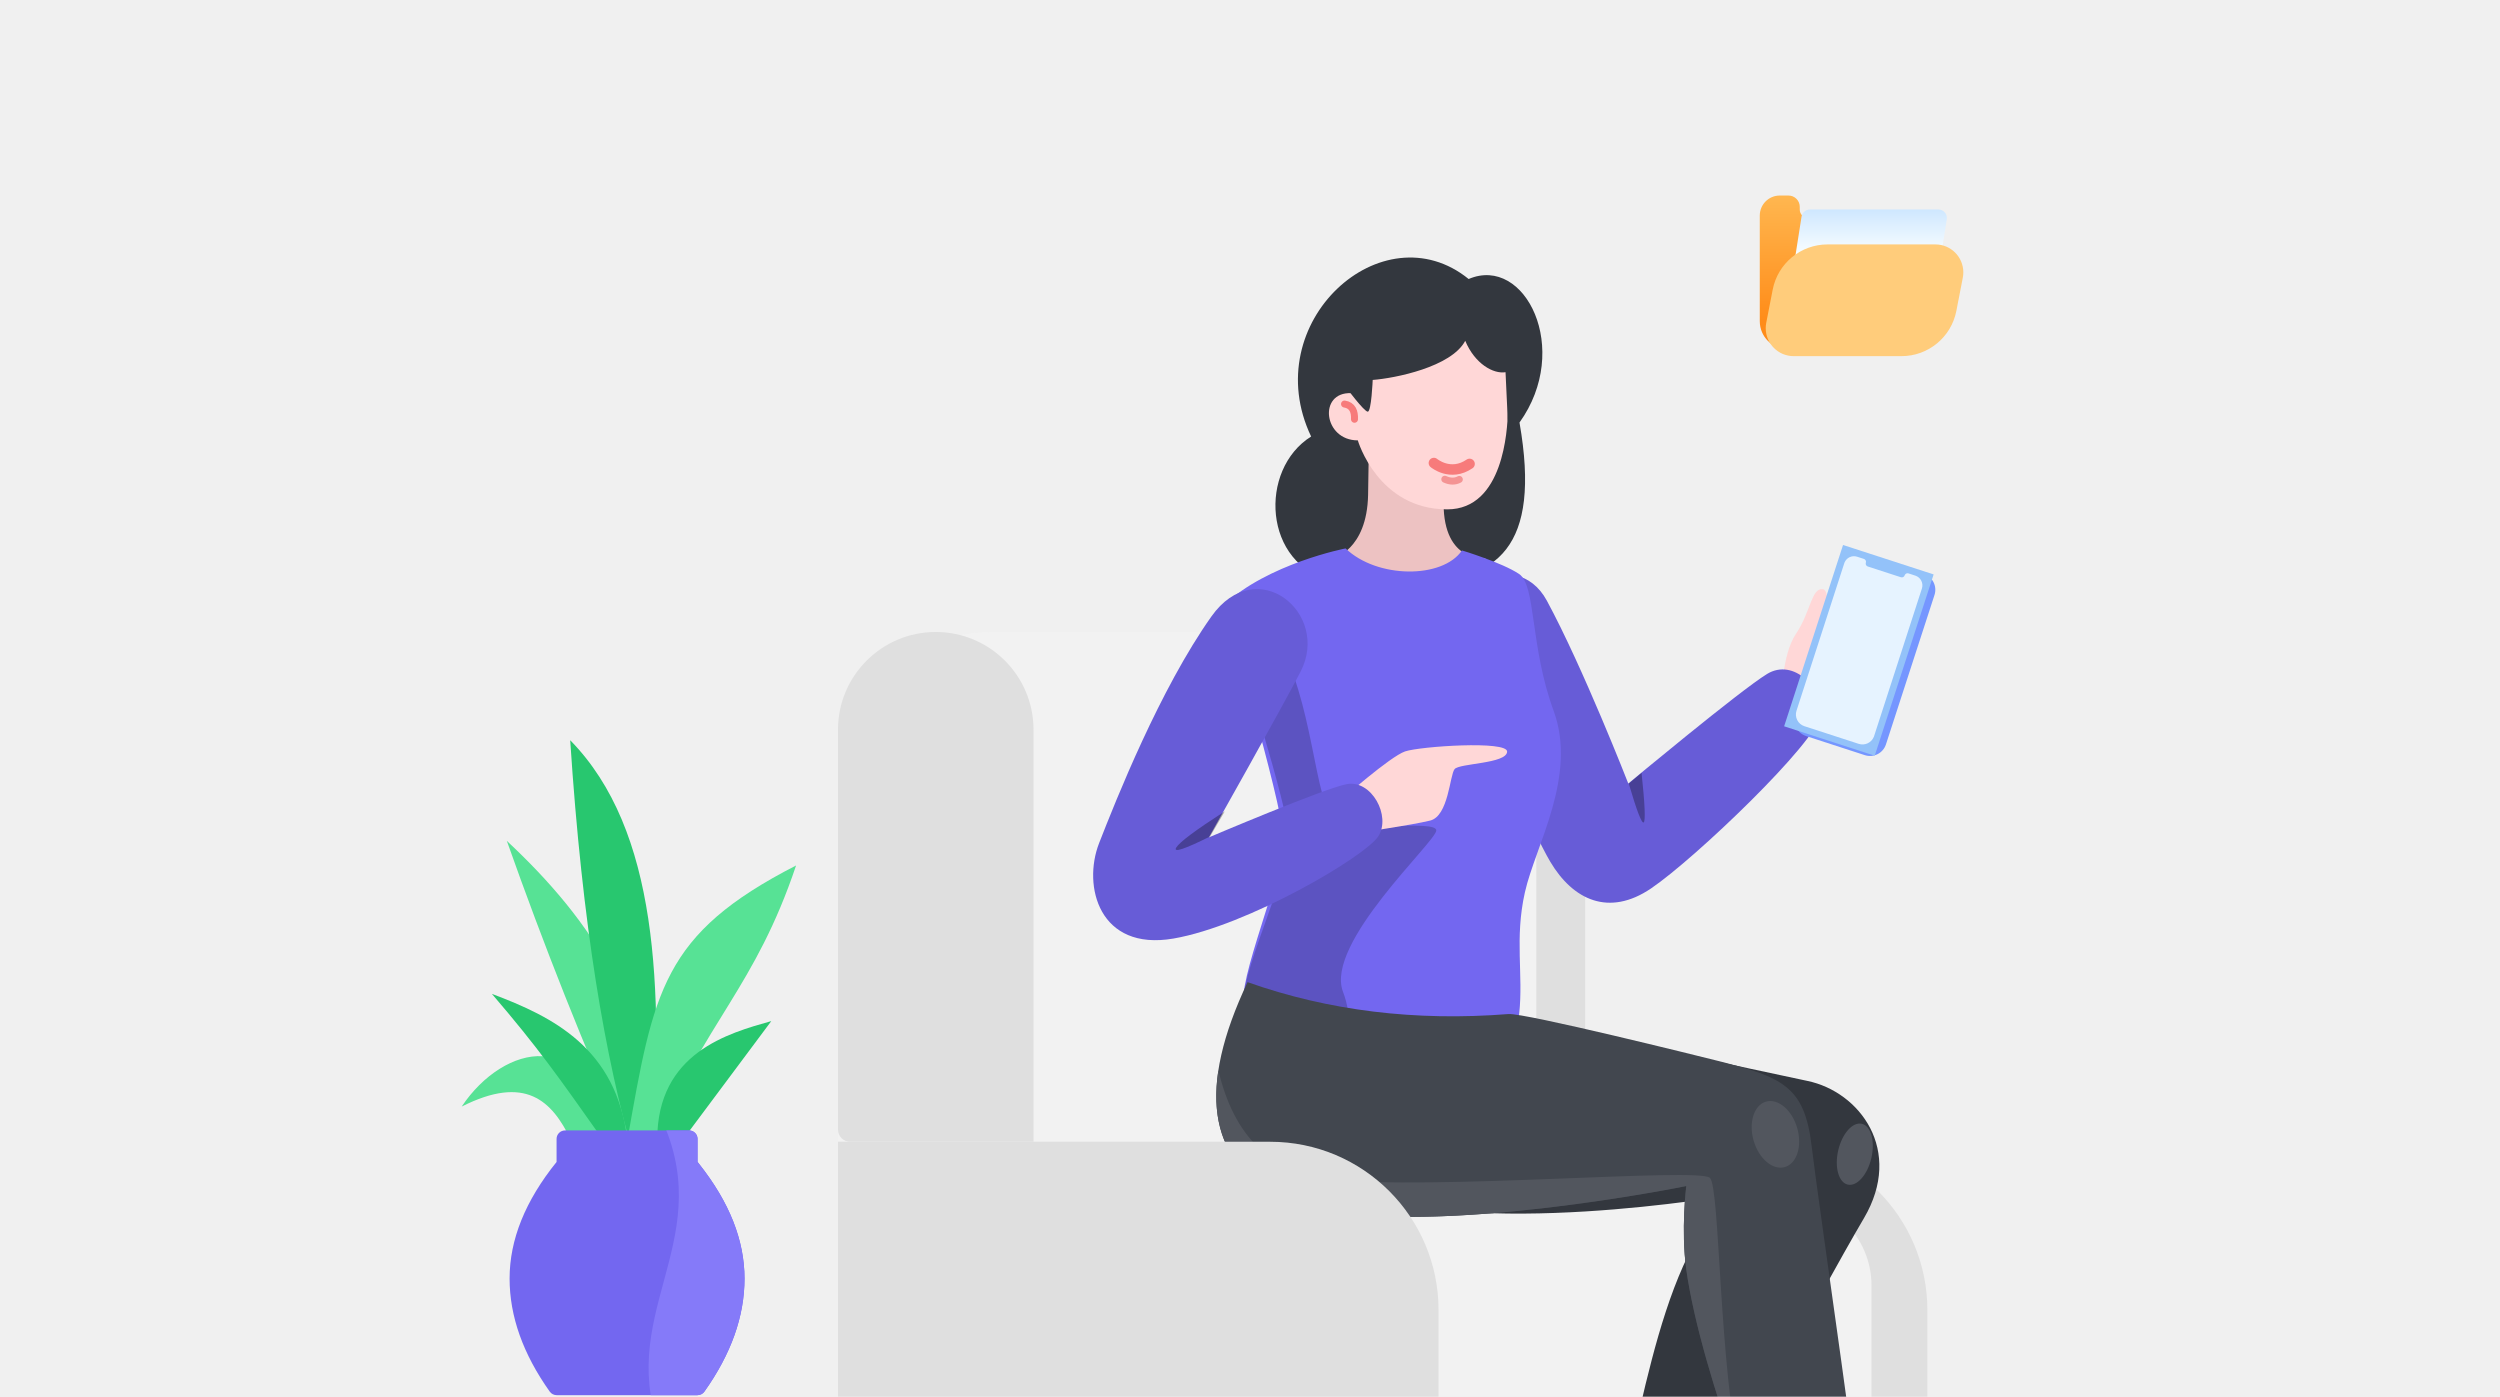
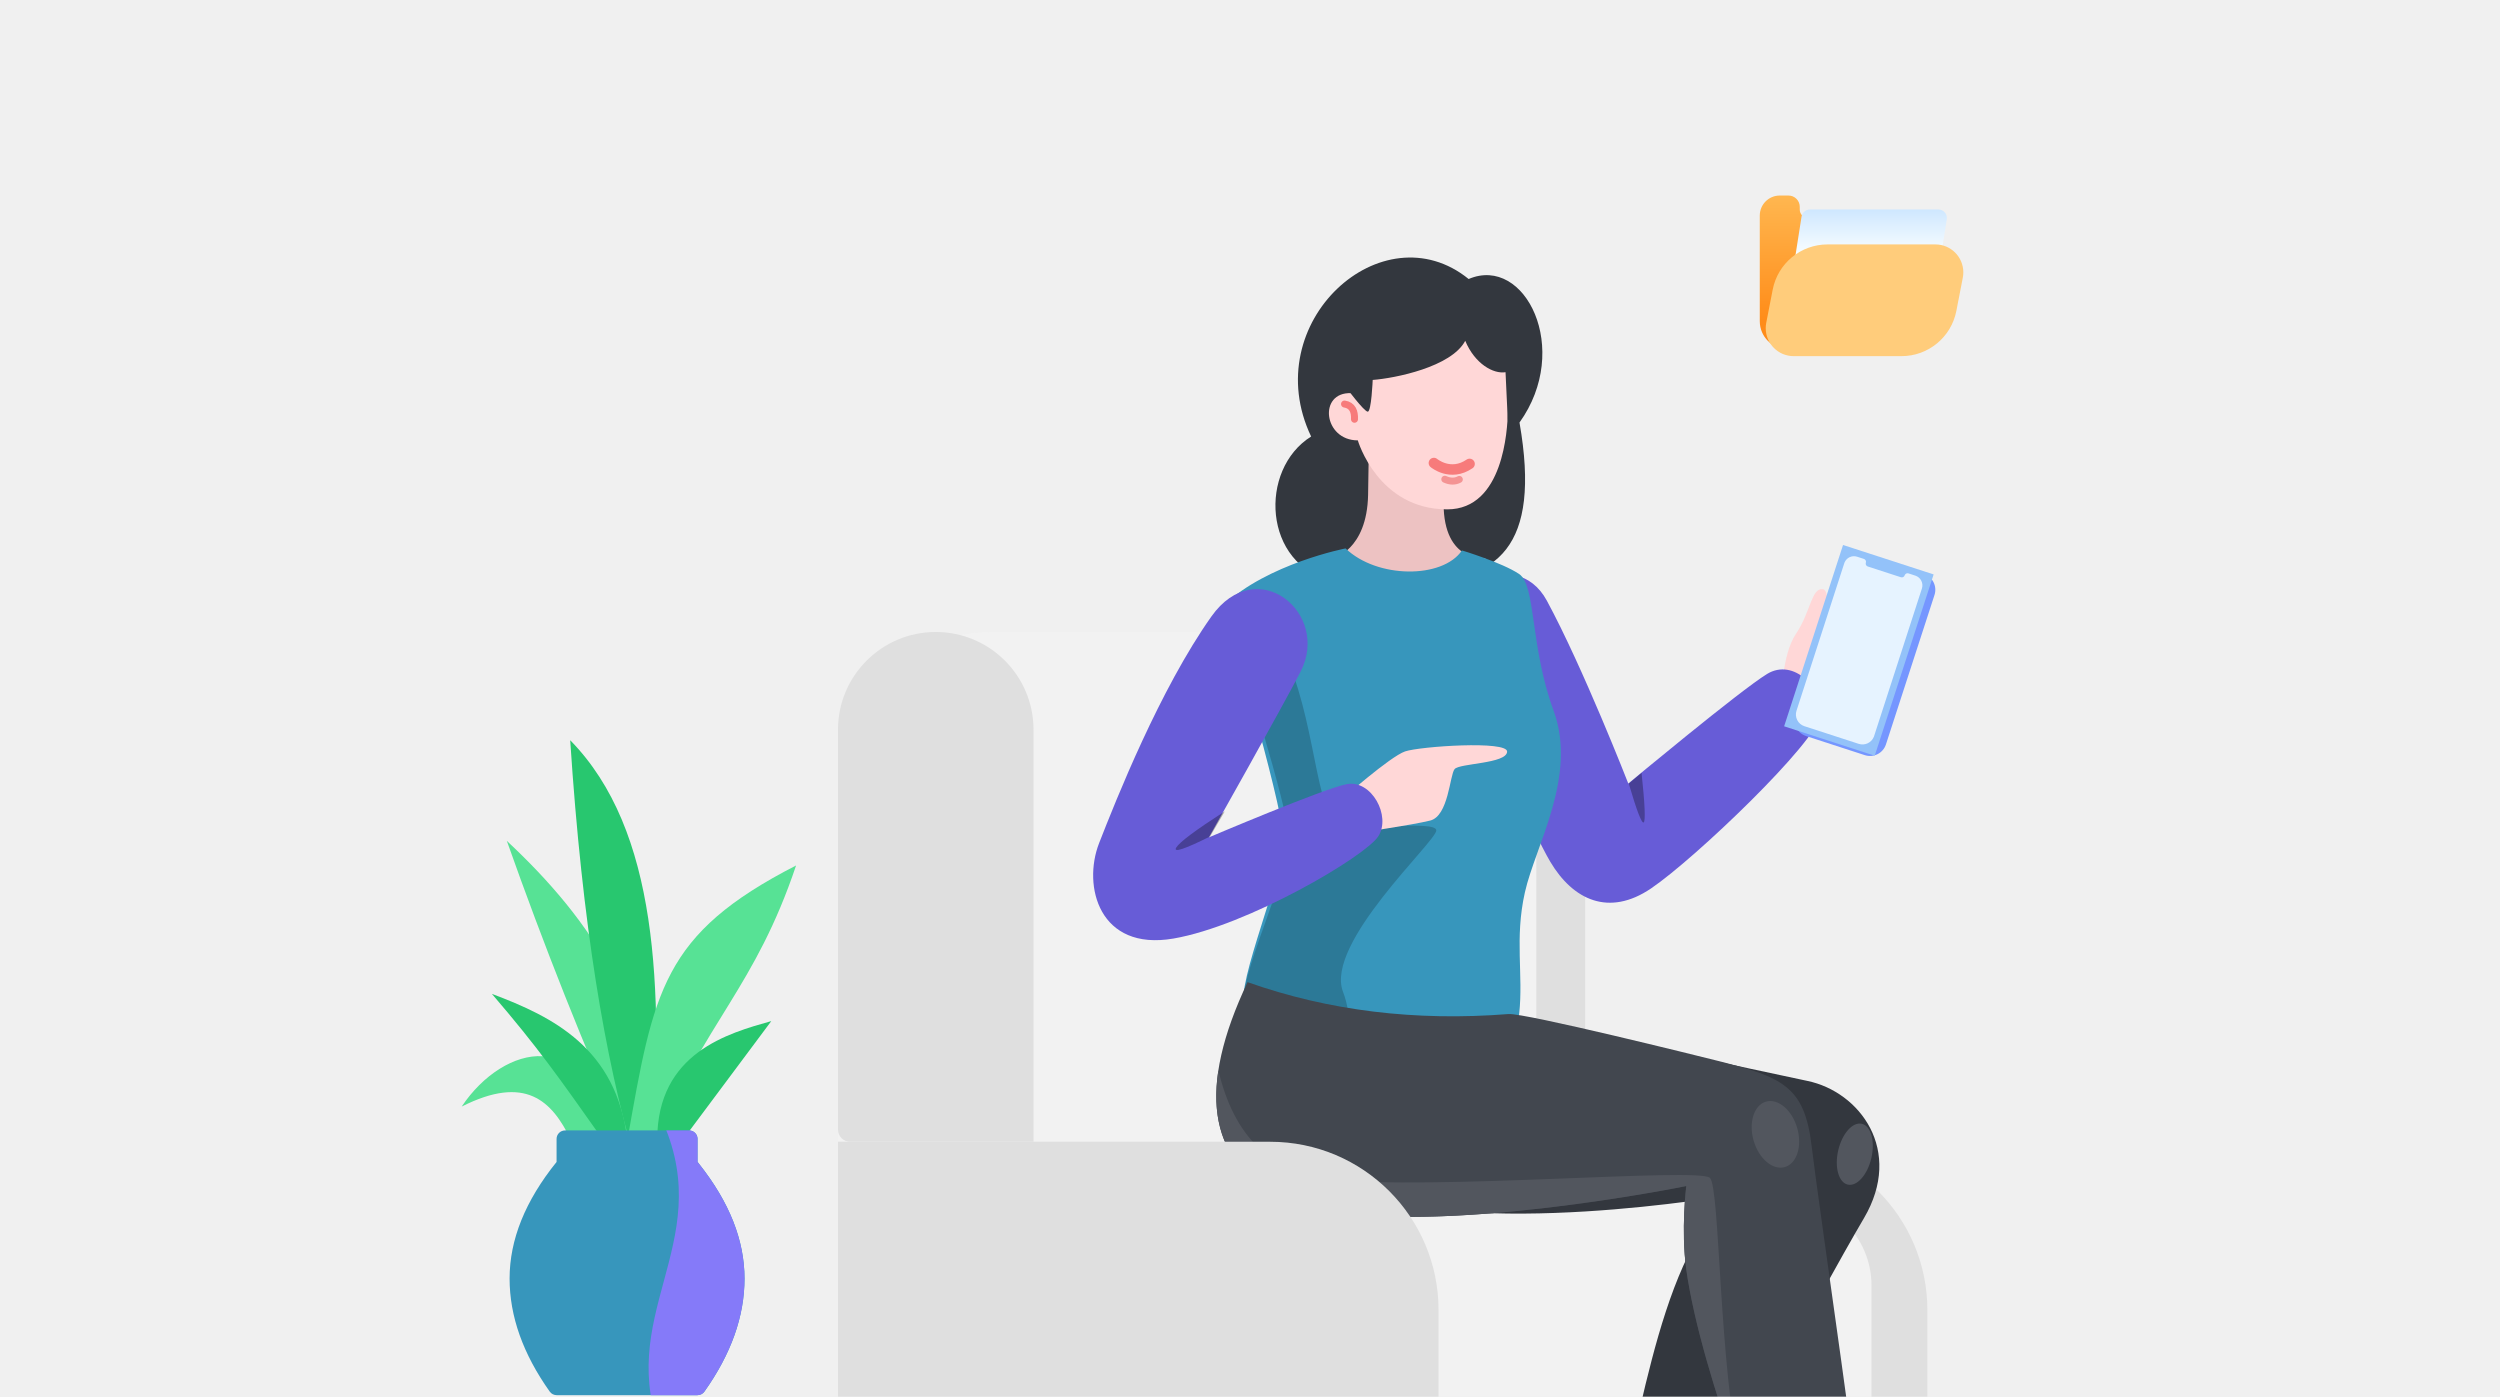
<svg xmlns="http://www.w3.org/2000/svg" xmlns:xlink="http://www.w3.org/1999/xlink" width="358px" height="200px" viewBox="0 0 358 200" version="1.1">
  <defs>
    <path d="M6,0 L352,0 C355.314,-6.08718376e-16 358,2.686 358,6 L358,200 L358,200 L0,200 L0,6 C-4.05812251e-16,2.686 2.686,6.08718376e-16 6,0 Z" id="path-1" />
    <linearGradient x1="50%" y1="81.177%" x2="50%" y2="-34.513%" id="linearGradient-3">
      <stop stop-color="#FF8C19" offset="0%" />
      <stop stop-color="#FFC967" offset="100%" />
    </linearGradient>
    <linearGradient x1="62.11%" y1="31.381%" x2="62.11%" y2="-27.478%" id="linearGradient-4">
      <stop stop-color="#F8FDFF" offset="0%" />
      <stop stop-color="#AAD4FF" offset="100%" />
    </linearGradient>
    <path d="M7.952,0.064 L25.69,0.064 C26.366,0.064 26.914,0.603 26.914,1.268 L26.914,4.578 C31.399,10.144 33.642,15.71 33.642,21.277 C33.642,26.672 31.727,32.066 27.896,37.461 C27.668,37.784 27.293,37.976 26.894,37.976 L6.749,37.976 C6.349,37.976 5.975,37.784 5.746,37.461 C1.915,32.066 0,26.672 0,21.277 C0,15.815 2.159,10.354 6.477,4.893 L6.728,4.578 L6.728,1.268 C6.728,0.603 7.276,0.064 7.952,0.064 Z" id="path-5" />
  </defs>
  <g id="📝-Pages-New" stroke="none" stroke-width="1" fill="none" fill-rule="evenodd">
    <g id="Knowledge-Base" transform="translate(-1052, -791)">
      <g id="Illustration" transform="translate(1052, 791)">
        <mask id="mask-2" fill="white">
          <use xlink:href="#path-1" />
        </mask>
        <g id="Mask" />
        <g mask="url(#mask-2)">
          <g transform="translate(178, 136.5) scale(-1, 1) translate(-178, -136.5) translate(66, 28)">
            <path d="M38.111,135.5 L100,135.5 L100,135.5 L100,201.5 C100,203.709 98.209,205.5 96,205.5 L18,205.5 C15.791,205.5 14,203.709 14,201.5 L14,159.611 C14,146.295 24.795,135.5 38.111,135.5 Z" id="Rectangle" fill="#DFDFDF" />
            <path d="M86.58,62.796 L100,62.5 L100,62.5 L100,142.5 L63,142.5 L63,86.901 C63,73.792 73.474,63.084 86.58,62.796 Z" id="Rectangle" fill="#DFDFDF" />
            <path d="M94.111,62.5 L148.16,62.5 C160.222,62.5 170,72.278 170,84.34 L170,141.753 C170,142.718 169.218,143.5 168.253,143.5 L70,143.5 L70,143.5 L70,86.611 C70,73.295 80.795,62.5 94.111,62.5 Z" id="Rectangle" fill="#F2F2F2" />
            <path d="M156,62.5 C163.732,62.5 170,68.768 170,76.5 L170,133.753 C170,134.718 169.218,135.5 168.253,135.5 L142,135.5 L142,135.5 L142,76.5 C142,68.768 148.268,62.5 156,62.5 Z" id="Rectangle" fill="#DFDFDF" />
            <path d="M34.6,143.5 L96,143.5 L96,143.5 L96,196.5 L22,196.5 L22,156.1 C22,149.141 27.641,143.5 34.6,143.5 Z" id="Rectangle" fill="#F2F2F2" />
            <g id="Wom1.4" stroke-width="1" fill="none" transform="translate(67, 112.5) scale(-1, 1) translate(-67, -112.5) translate(0, 8.5)">
              <g id="Head" transform="translate(26.64127, 0.378756)">
                <path d="M8.147,46.319 C-1.785,44.004 -2.439,30.361 5.112,25.629 C-2.676,9.292 15.333,-6.928 27.669,3.075 C35.756,-0.389 42.476,13.129 34.951,23.628 C38.106,41.654 31.685,46.314 20.109,46.512 L8.147,46.319 Z" id="Path" fill="#33373E" />
                <path d="M8.271,43.06 C8.271,43.06 13.102,41.925 13.27,34.003 C13.437,26.08 13.32,23.376 13.32,23.376 L23.962,23.184 C23.962,23.184 24.078,32.013 24.08,35.207 C24.084,43.785 30.057,43.06 30.057,43.06 C30.057,43.06 28.815,50.016 19.172,50.558 C11.642,50.983 8.271,43.06 8.271,43.06 Z" id="Path" fill="#EDC2C2" />
                <path d="M10.839,19.42 C6.091,19.236 6.866,26.191 11.797,26.182 C11.797,26.182 14.662,36.062 24.607,36.062 C32.684,36.062 33.209,24.546 33.282,22.249 C33.361,19.8 33.371,11.753 33.371,11.753 L10.654,11.742 L10.839,19.42 Z" id="Path" fill="#FFD7D7" />
                <path d="M22.866,28.633 C22.866,28.633 24.498,31.274 27.688,30.334" id="Path" stroke="#F77B7B" stroke-width="1.5" stroke-linecap="round" transform="translate(25.27694, 29.58442) rotate(-18) translate(-25.27694, -29.58442) " />
                <path d="M24.249,31.785 C24.998,32.099 25.708,32.099 26.329,31.738" id="Path" stroke="#F49494" stroke-linecap="round" transform="translate(25.28918, 31.87678) rotate(2) translate(-25.28918, -31.87678) " />
                <path d="M11.057,23.277 C11.356,22.201 11.224,21.261 10.156,20.832" id="Path-8" stroke="#F77B7B" stroke-linecap="round" transform="translate(10.6761, 22.05471) rotate(-13) translate(-10.6761, -22.05471) " />
                <path d="M10.088,18.56 C10.088,18.56 12.69,22.055 13.217,22.073 C13.744,22.092 13.929,17.529 13.929,17.529 C17.121,17.285 25.199,15.675 27.18,11.924 C28.564,15.234 31.212,16.703 32.951,16.421 L33.281,23.452 L34.093,9.317 L9.451,9.317 L10.088,18.56 Z" id="Path" fill="#33373E" />
              </g>
              <g id="LLeg" transform="translate(30.04037, 107.25)" fill="#33373E">
                <path d="M16.635,0.026 C24.043,0.357 65.276,9.483 72.767,11.034 C80.258,12.584 86.591,20.974 80.879,30.689 C74.463,41.595 57.909,72.567 53.889,79.549 C51.9,83.005 41.864,81.067 44.221,75.267 C48.616,64.455 50.657,37.292 61.861,27.388 C61.861,27.388 24.181,33.951 7.905,26.434 C-3.924,20.969 -1.248,-0.775 16.635,0.026 Z" id="Path" />
              </g>
              <g id="LArm" transform="translate(52.38391, 45.76)">
                <path d="M46.782,17.675 C46.782,17.675 46.699,11.643 48.807,8.49 C50.916,5.338 50.999,1.989 52.595,2.099 C54.191,2.208 52.611,9.992 52.611,9.992 C52.611,9.992 54.636,9.218 56.09,8.239 C57.545,7.26 61.955,2.432 62.986,3.288 C64.734,4.745 61.919,12.967 60.386,14.61 C58.848,16.255 50.445,21.661 50.445,21.661 L46.782,17.675 Z" id="Path" fill="#FFD7D7" />
                <path d="M1.256,14.061 C4.702,22.06 11.012,36.754 13.613,41.138 C16.873,46.628 22.014,49.047 28.033,44.973 C34.357,40.693 51.771,23.999 52.282,20.217 C52.788,16.435 48.526,11.898 44.669,14.247 C40.812,16.596 24.787,29.942 24.787,29.942 C24.787,29.942 18.32,13.351 13.117,3.74 C8.611,-4.575 -3.99,1.9 1.256,14.061 Z" id="Path" fill="#675CD7" />
                <path d="M24.854,29.951 C26.012,33.882 26.726,35.733 26.997,35.506 C27.268,35.278 27.164,32.913 26.687,28.41 L24.854,29.951 Z" id="Path" fill-opacity="0.303" fill="#000000" />
              </g>
              <g id="PhoneMini4" transform="translate(110.3976, 56.90821) scale(-1, 1) rotate(-18) translate(-110.3976, -56.90821) translate(102.3976, 42.40821)">
                <g id="Group-3" transform="translate(0, 0)">
                  <path d="M2.834,1.009 L11.674,1.009 C12.999,1.009 14.074,2.083 14.074,3.409 L14.074,25.909 C14.074,27.234 12.999,28.309 11.674,28.309 L2.834,28.309 C1.509,28.309 0.434,27.234 0.434,25.909 L0.434,3.409 C0.434,2.083 1.509,1.009 2.834,1.009 Z" id="Rectangle" fill="#7596FF" fill-rule="nonzero" />
                  <rect id="Rectangle" fill="#93C2F9" x="1.461" y="0.65" width="13.64" height="27.3" />
                  <path d="M3.899,1.625 L4.934,1.625 C5.145,1.625 5.32,1.777 5.356,1.977 L5.363,2.055 C5.363,2.292 5.555,2.484 5.793,2.484 L10.781,2.484 C10.991,2.484 11.167,2.332 11.203,2.132 L11.21,2.055 C11.21,1.817 11.402,1.625 11.639,1.625 L12.669,1.625 C13.433,1.625 14.06,2.214 14.121,2.964 L14.126,3.085 L14.126,3.085 L14.106,25.285 C14.104,26.254 13.319,27.038 12.351,27.04 L4.167,27.04 C3.241,27.041 2.482,26.323 2.418,25.412 L2.413,25.287 C2.413,25.286 2.413,25.285 2.415,25.285 L2.434,3.09 C2.435,2.281 3.091,1.625 3.899,1.625 Z" id="Rectangle" fill="#E6F3FF" fill-rule="nonzero" />
                </g>
              </g>
              <g id="Body" transform="translate(19.19922, 42.03301)">
-                 <path d="M0,8.15 C0,8.15 8.305,35.978 8.551,41.246 C8.797,46.514 1.758,61.997 2.957,65.911 C5.72,74.954 40.995,78.848 42.343,66.682 C42.971,61.009 41.663,55.917 43.17,49.231 C44.672,42.546 50.709,32.612 47.285,23.271 C43.861,13.931 44.778,5.29 42.329,3.657 C39.88,2.024 34.156,0.289 34.156,0.289 C31.372,4.389 21.973,4.329 17.489,-4.61852778e-14 C17.489,-4.61852778e-14 6.348,2.163 0,8.15 Z" id="Path" fill="#7367F0" />
+                 <path d="M0,8.15 C0,8.15 8.305,35.978 8.551,41.246 C8.797,46.514 1.758,61.997 2.957,65.911 C5.72,74.954 40.995,78.848 42.343,66.682 C42.971,61.009 41.663,55.917 43.17,49.231 C44.672,42.546 50.709,32.612 47.285,23.271 C43.861,13.931 44.778,5.29 42.329,3.657 C39.88,2.024 34.156,0.289 34.156,0.289 C31.372,4.389 21.973,4.329 17.489,-4.61852778e-14 C17.489,-4.61852778e-14 6.348,2.163 0,8.15 Z" id="Path" fill="#3796bc" />
                <path d="M7.442,12.657 C12.978,21.448 12.961,36.755 15.934,38.76 C18.907,40.764 30.479,38.797 30.479,40.385 C30.479,41.972 14.488,56.522 17.113,63.477 C18.487,67.119 18.115,70.377 15.994,73.251 L15.302,73.1 C9.002,71.675 3.936,69.117 2.957,65.911 C1.758,61.997 9.609,46.514 9.363,41.246 C9.154,36.774 2.553,16.046 0.563,9.882 C2.183,7.021 4.476,7.946 7.442,12.657 Z" id="Path" fill-opacity="0.199" fill="#000000" />
              </g>
              <g id="RArm" transform="translate(0, 47.85625)">
                <path d="M36.081,30.158 C36.081,30.158 43.076,23.962 45.217,23.243 C47.359,22.524 59.9,21.661 59.821,23.285 C59.731,25.026 52.995,24.926 52.297,25.782 C51.599,26.638 51.44,32.491 48.802,33.148 C46.169,33.805 38.275,34.938 38.275,34.938 L36.081,30.158 Z" id="Path" fill="#FFD7D7" />
                <path d="M17.471,3.926 C10.102,14.334 3.81,30.189 1.395,36.371 C-1.021,42.552 1.416,51.876 12.036,50.045 C22.637,48.22 39.504,38.3 41.37,35.406 C43.237,32.513 40.401,27.247 36.831,27.937 C33.523,28.574 17.116,35.556 17.116,35.556 C17.116,35.556 27.672,16.832 30.249,11.813 C34.554,3.431 23.963,-5.246 17.471,3.926 Z" id="Path" fill="#675CD7" />
                <path d="M17.283,35.428 C13.598,37.26 11.98,37.792 12.429,37.024 C12.879,36.255 15.2,34.521 19.393,31.821 L17.283,35.428 Z" id="Path" fill-opacity="0.303" fill="#000000" />
              </g>
              <g id="RLeg" transform="translate(17.86184, 104)">
                <path d="M4.789,0.143 C-2.392,15.318 -0.936,25.511 9.154,30.722 C23.792,38.281 67.612,29.341 67.612,29.341 C67.612,29.341 66.829,35.65 67.612,41.277 C69.657,55.972 79.383,80.456 81.441,83.533 C84.286,87.787 92.955,84.579 93.118,81.036 C93.282,77.494 86.583,32.251 85.565,23.623 C84.552,14.995 81.352,13.742 72.008,11.383 C69.862,10.842 44.476,4.528 42.151,4.712 C28.829,5.766 16.375,4.243 4.789,0.143 Z" id="Path" fill="#42474F" />
                <path d="M16.595,28.373 C31.087,29.998 69.453,26.648 70.994,28.17 C72.465,29.624 72.22,54.905 75.52,69.538 L75.018,68.156 C71.914,59.53 68.692,49.038 67.612,41.277 C66.829,35.65 67.612,29.341 67.612,29.341 L65.845,29.683 C57.515,31.249 22.035,37.374 9.154,30.722 C2.175,27.118 -0.673,21.13 0.61,12.759 C2.819,22.221 8.148,27.426 16.595,28.373 Z" id="Path" fill="#52565E" />
                <ellipse id="Oval" fill="#52565E" transform="translate(91.74491, 24.78125) rotate(13) translate(-91.74491, -24.78125) " cx="91.745" cy="24.781" rx="2.436" ry="4.469" />
                <ellipse id="Oval" fill="#52565E" transform="translate(80.37828, 21.9375) rotate(-16) translate(-80.37828, -21.9375) " cx="80.378" cy="21.938" rx="3.248" ry="4.875" />
              </g>
            </g>
            <path d="M108.111,135.5 L170,135.5 L170,135.5 L170,203.753 C170,204.718 169.218,205.5 168.253,205.5 L84,205.5 L84,205.5 L84,159.611 C84,146.295 94.795,135.5 108.111,135.5 Z" id="Rectangle" fill="#DFDFDF" />
            <g id="Group-37" stroke-width="1" fill="none" transform="translate(23, 11.5) scale(-1, 1) translate(-23, -11.5) translate(8, 0)">
              <path d="M2.862,0 L4.11,0 C5.002,5.82428401e-17 5.725,0.723 5.725,1.615 L5.725,2.01 C5.725,2.683 6.271,3.229 6.944,3.229 L22,3.229 C24.209,3.229 26,5.02 26,7.229 L26,18 C26,20.209 24.209,22 22,22 L4,22 C1.791,22 2.705415e-16,20.209 0,18 L0,2.862 C-1.93595067e-16,1.282 1.282,2.90392601e-16 2.862,0 Z" id="Rectangle" fill="url(#linearGradient-3)" />
              <path d="M7.184,2 L25.574,2 C26.248,2 26.794,2.546 26.794,3.219 C26.794,3.283 26.789,3.346 26.779,3.408 L24.021,20.97 C23.928,21.563 23.417,22 22.816,22 L4.426,22 C3.752,22 3.206,21.454 3.206,20.781 C3.206,20.717 3.211,20.654 3.221,20.592 L5.979,3.03 C6.072,2.437 6.583,2 7.184,2 Z" id="Rectangle" fill="url(#linearGradient-4)" />
              <path d="M29.075,11.763 L28.149,16.526 C27.419,20.285 24.126,23 20.296,23 L4.852,23 C2.643,23 0.852,21.209 0.852,19 C0.852,18.744 0.876,18.489 0.925,18.237 L1.851,13.474 C2.581,9.715 5.874,7 9.704,7 L25.148,7 C27.357,7 29.148,8.791 29.148,11 C29.148,11.256 29.124,11.511 29.075,11.763 Z" id="Rectangle" fill="#FFCC7B" />
            </g>
            <g id="Group-79" stroke-width="1" fill="none" transform="translate(176, 78)">
              <g id="Group-86">
                <path d="M23.979,58.234 C30.346,43.991 36.13,29.363 41.424,14.412 C29.228,25.78 19.744,39.63 21.095,58.234 L23.979,58.234 Z" id="Path-113" fill="#57E295" />
                <path d="M20.586,59.721 C19.079,35.435 19.718,12.88 32.347,0 C30.605,26.665 27.346,45.45 23.219,59.721 L20.586,59.721 Z" id="Rectangle" fill="#28C76F" />
                <path d="M20.007,57.192 C12.951,40.221 5.861,35.356 2.45563569e-14,17.935 C19.181,27.771 20.383,35.893 24.148,57.192 L20.007,57.192 Z" id="Path-112" fill="#57E295" />
                <path d="M16.209,57.192 L3.551,40.221 C9.665,41.944 19.883,44.735 19.883,57.192 L16.209,57.192 Z" id="Path-114" fill="#28C76F" />
                <path d="M28.048,57.192 L32.271,57.192 C34.954,51.651 38.735,47.837 47.884,52.461 C41.887,43.427 29.583,40.694 28.048,57.192 Z" id="Path-116" fill="#57E295" />
                <path d="M24.164,57.192 L27.675,57.192 C34.12,48.078 36.891,44.106 43.56,36.323 C34.774,39.62 25.756,44.106 24.164,57.192 Z" id="Path-117" fill="#28C76F" />
              </g>
              <g id="Group-85" transform="translate(7.384615, 55.8125)">
                <mask id="mask-6" fill="white">
                  <use xlink:href="#path-5" />
                </mask>
-                 <use id="Rectangle" fill="#7367F0" xlink:href="#path-5" />
+                 <use id="Rectangle" fill="#3796bc" xlink:href="#path-5" />
                <path d="M-4.282,-0.978 L11.622,-0.978 C4.008,16.458 19.027,26.784 11.622,44.155 L-4.282,44.155 L-4.282,-0.978 Z" id="Rectangle" fill="#857AF9" mask="url(#mask-6)" />
              </g>
            </g>
          </g>
        </g>
      </g>
    </g>
  </g>
</svg>
